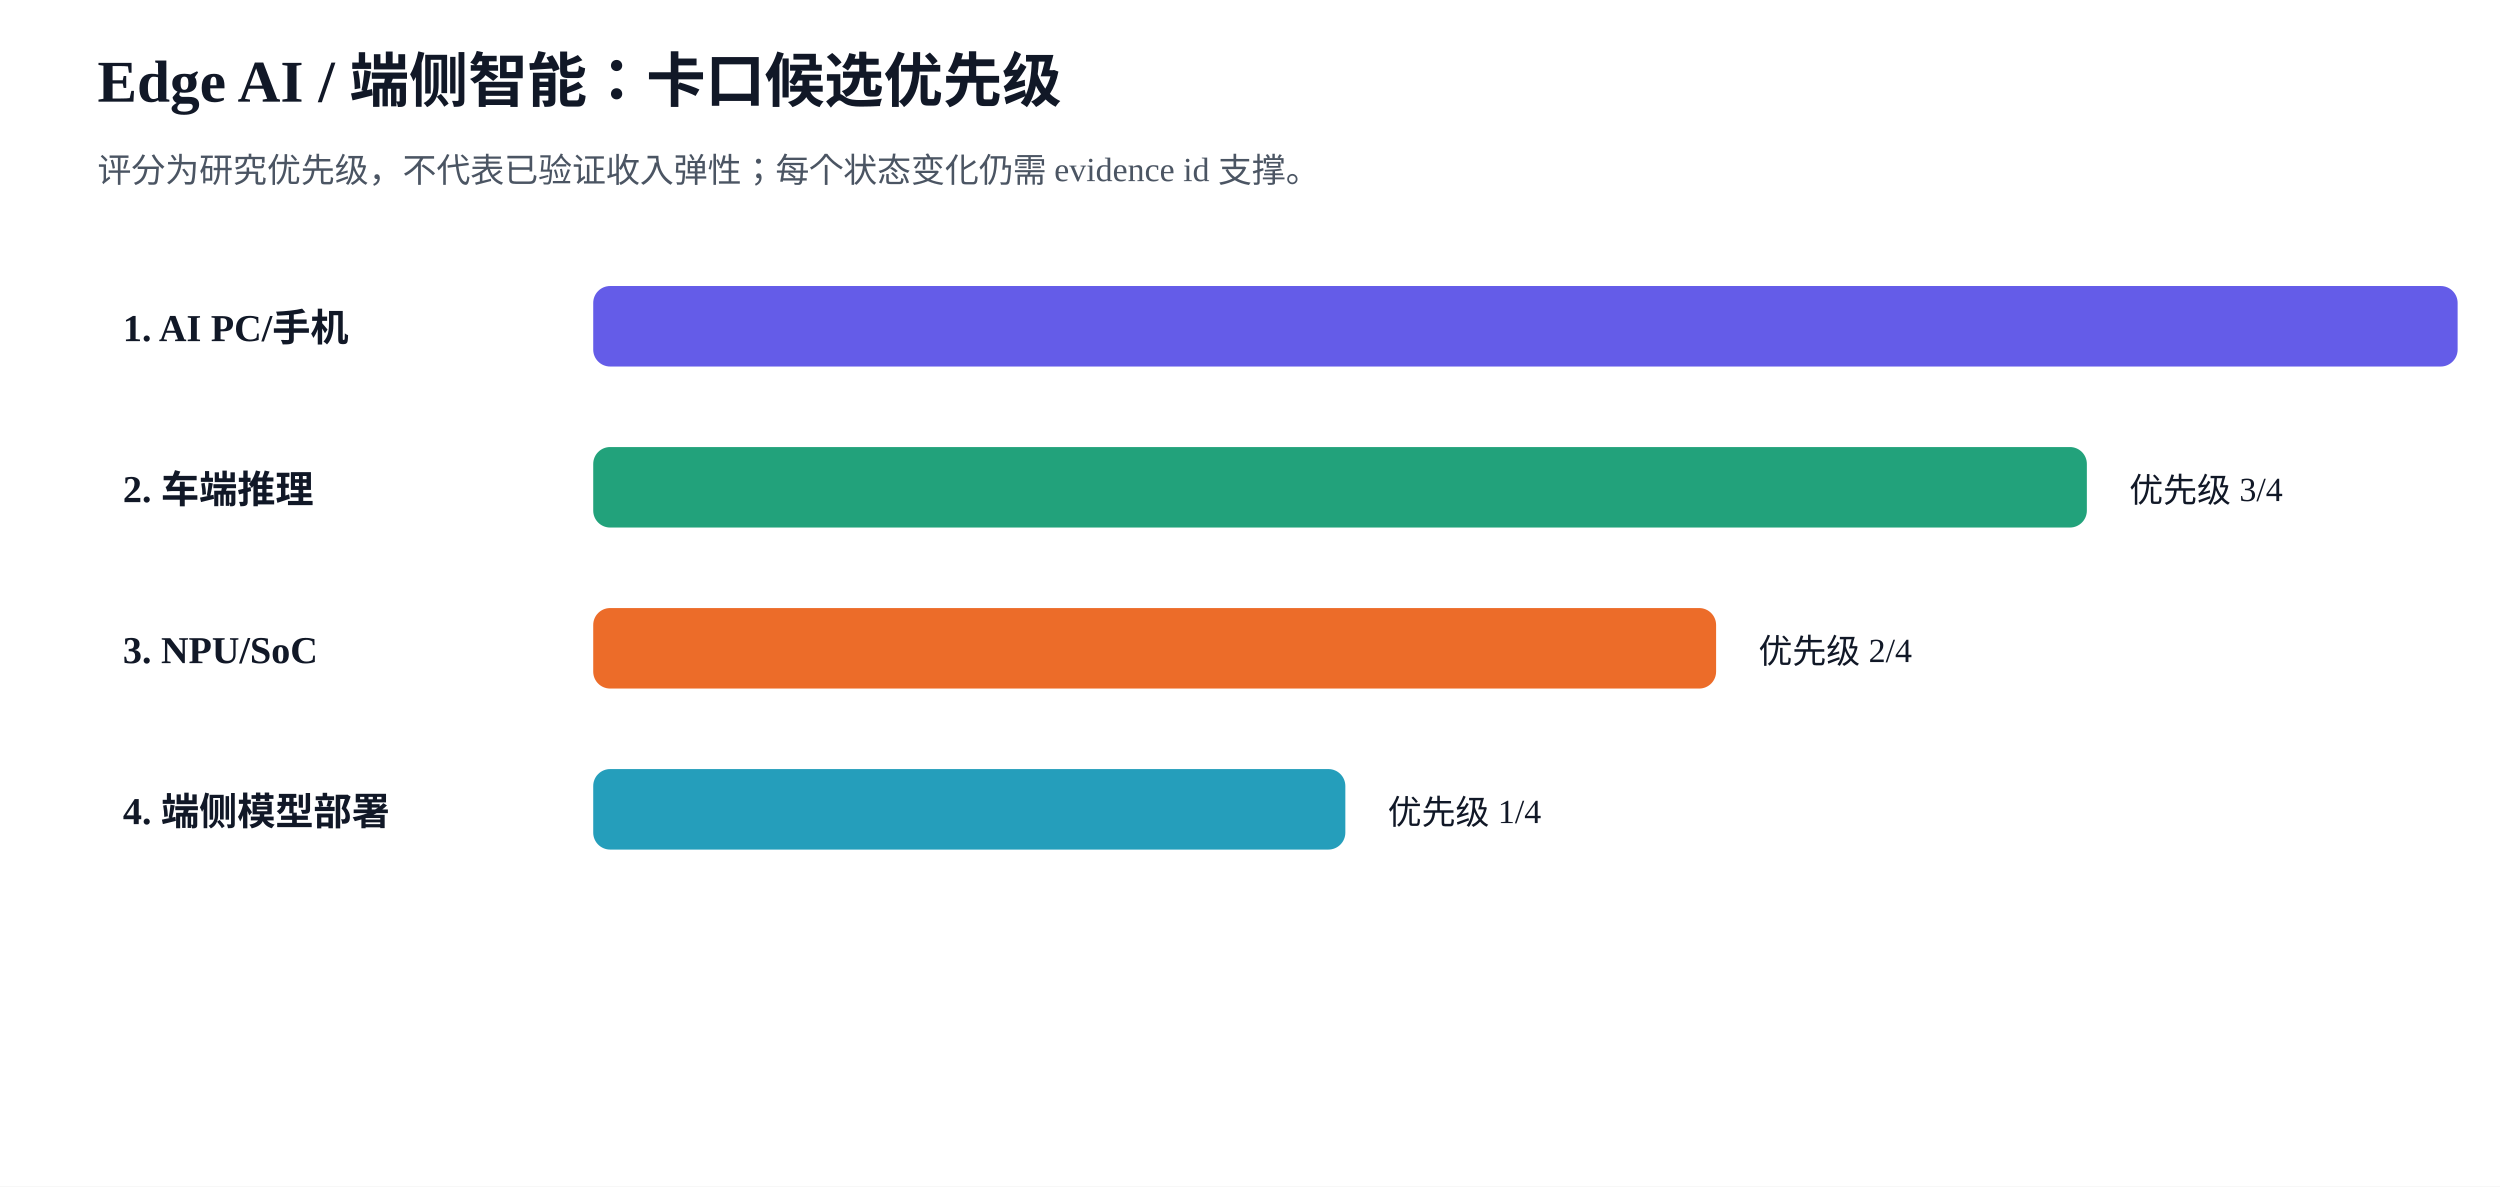
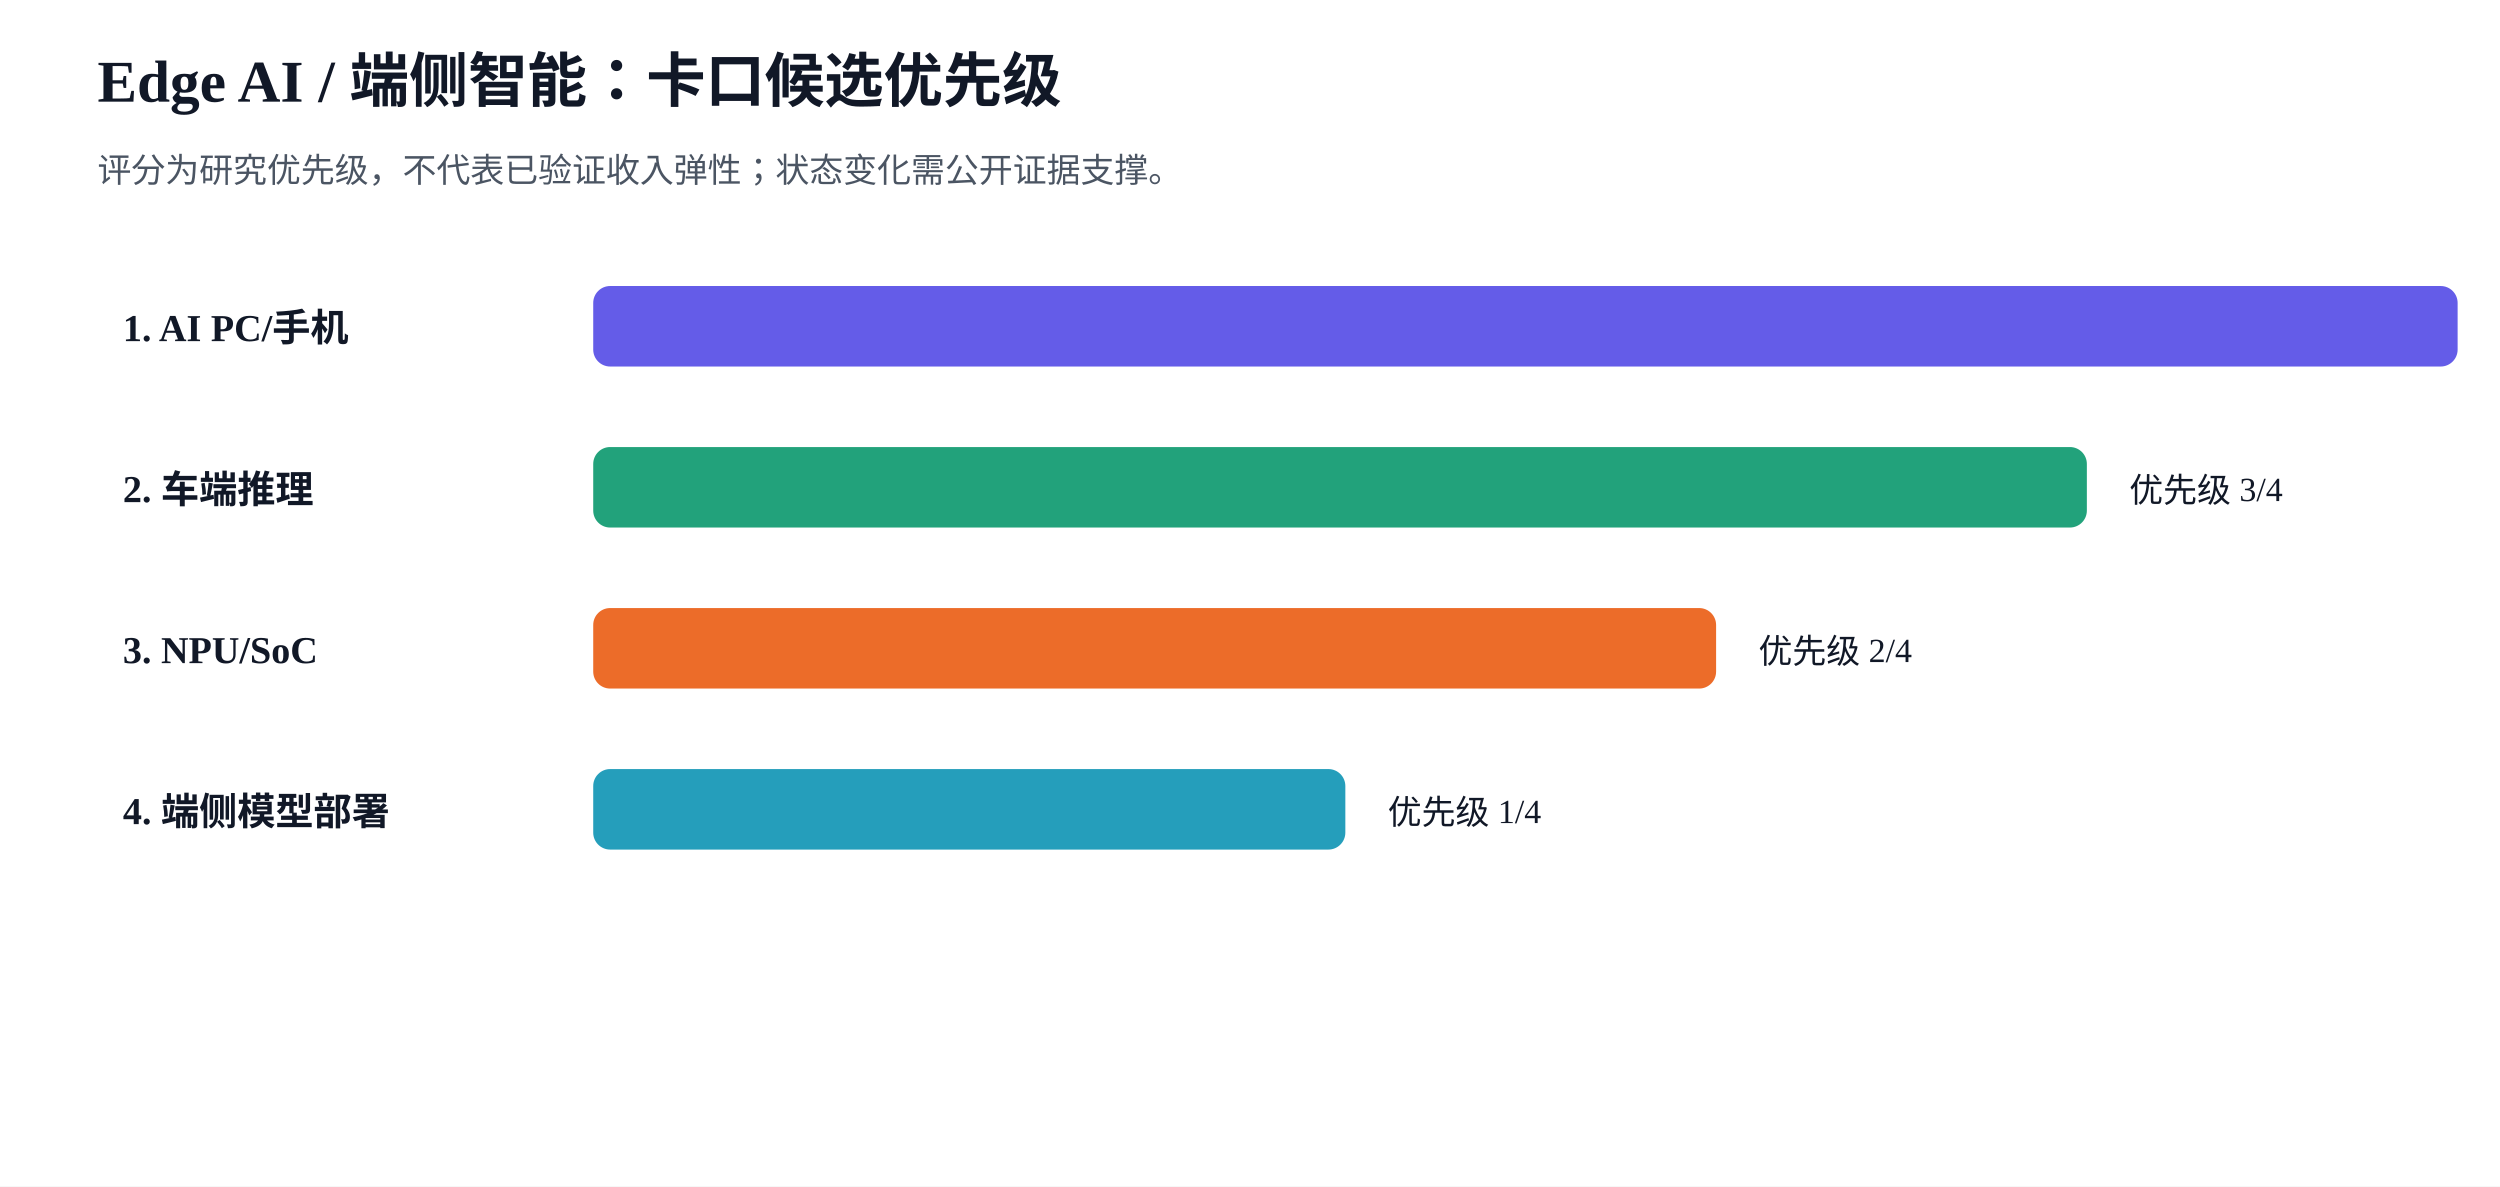
<svg xmlns="http://www.w3.org/2000/svg" width="1180" height="560" viewBox="0 0 1180 560">
  <rect width="100%" height="100%" fill="#ffffff" />
  <text x="46" y="48" font-size="28" font-weight="800" fill="#111827">Edge AI / 端侧智能：卡口候选优先级</text>
-   <text x="46" y="86" font-size="16" fill="#4b5563">评分为研究优先级，不代表已验证收入弹性；每个状态变化仍需 evidence id 支撑。</text>
+   <text x="46" y="86" font-size="16" fill="#4b5563">评分为研究优先级，不代表已验证收入弹性；状态变化需公开证据支撑。</text>
  <text x="58" y="161" font-size="18" font-weight="700" fill="#111827">1. AI PC/手机</text>
  <rect x="280" y="135" width="880.0" height="38" rx="8" fill="#4f46e5" opacity="0.88" />
  <text x="1180.0" y="161" font-size="16" fill="#111827">优先级 4/4</text>
  <text x="58" y="237" font-size="18" font-weight="700" fill="#111827">2. 车端推理</text>
  <rect x="280" y="211" width="705.0" height="38" rx="8" fill="#059669" opacity="0.88" />
  <text x="1005.0" y="237" font-size="16" fill="#111827">优先级 3/4</text>
  <text x="58" y="313" font-size="18" font-weight="700" fill="#111827">3. NPU/SoC</text>
  <rect x="280" y="287" width="530.0" height="38" rx="8" fill="#ea580c" opacity="0.88" />
  <text x="830.0" y="313" font-size="16" fill="#111827">优先级 2/4</text>
  <text x="58" y="389" font-size="18" font-weight="700" fill="#111827">4. 端侧模型部署</text>
  <rect x="280" y="363" width="355.0" height="38" rx="8" fill="#0891b2" opacity="0.88" />
  <text x="655.0" y="389" font-size="16" fill="#111827">优先级 1/4</text>
</svg>
